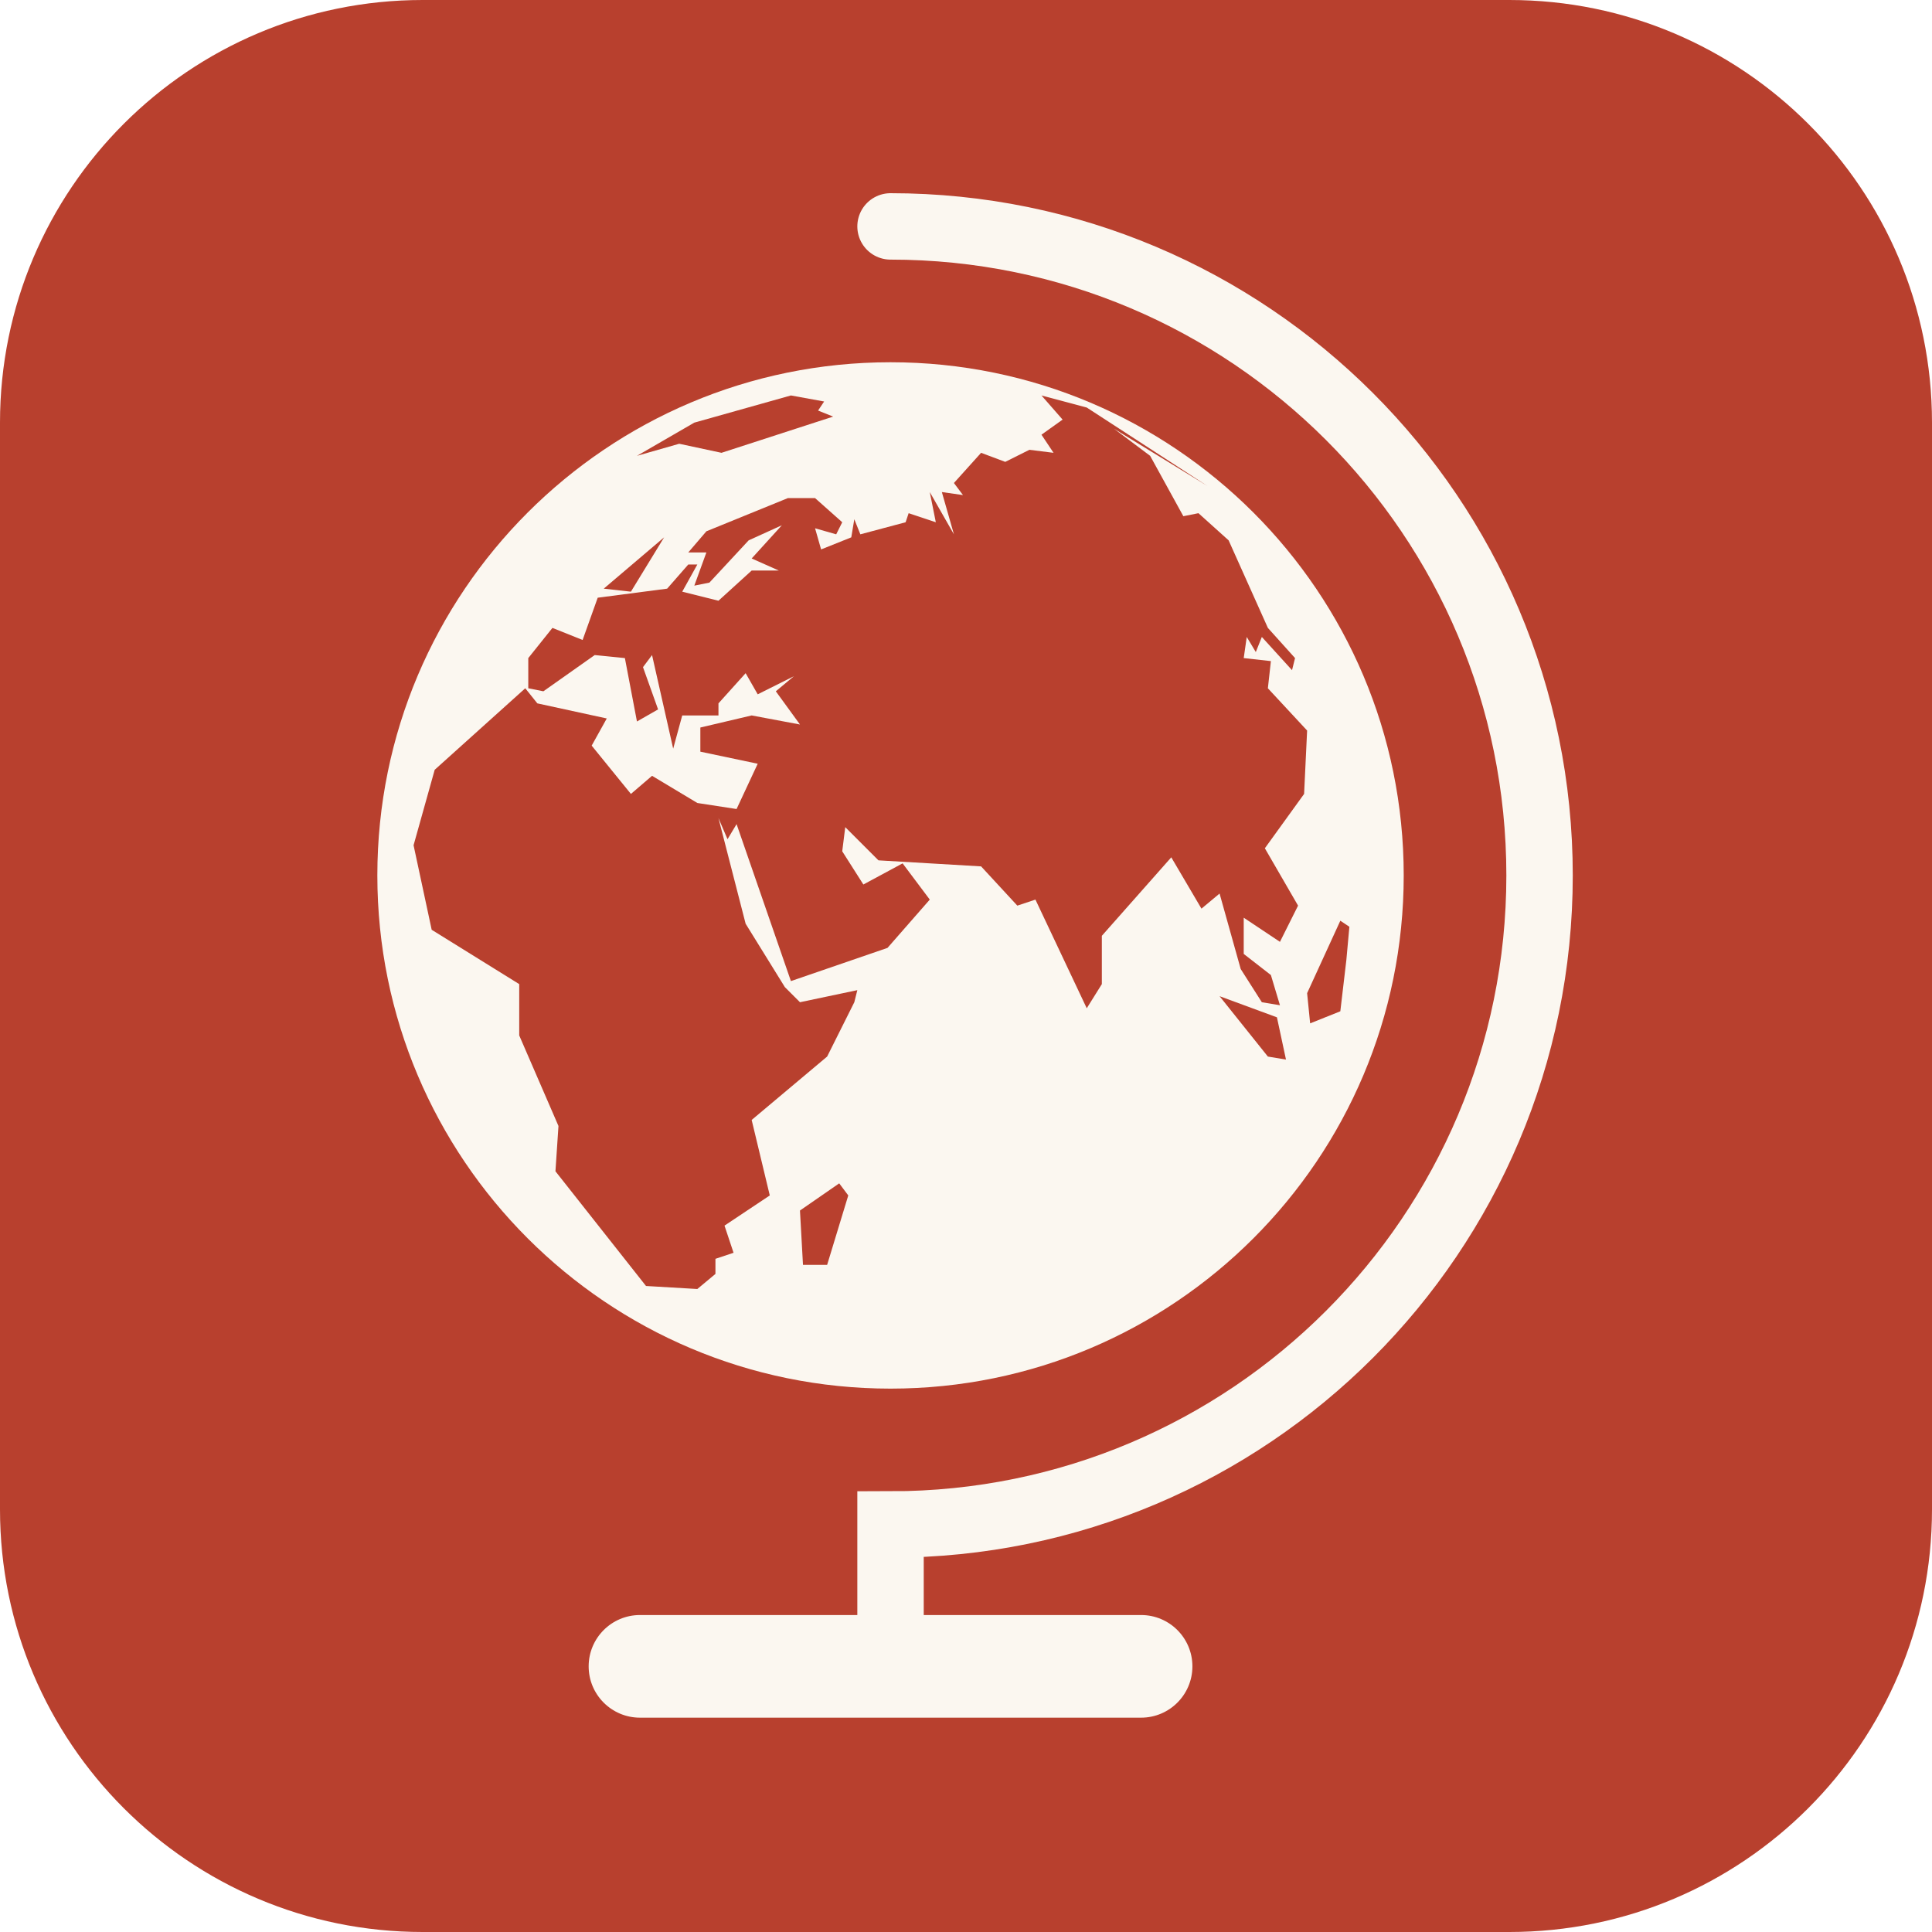
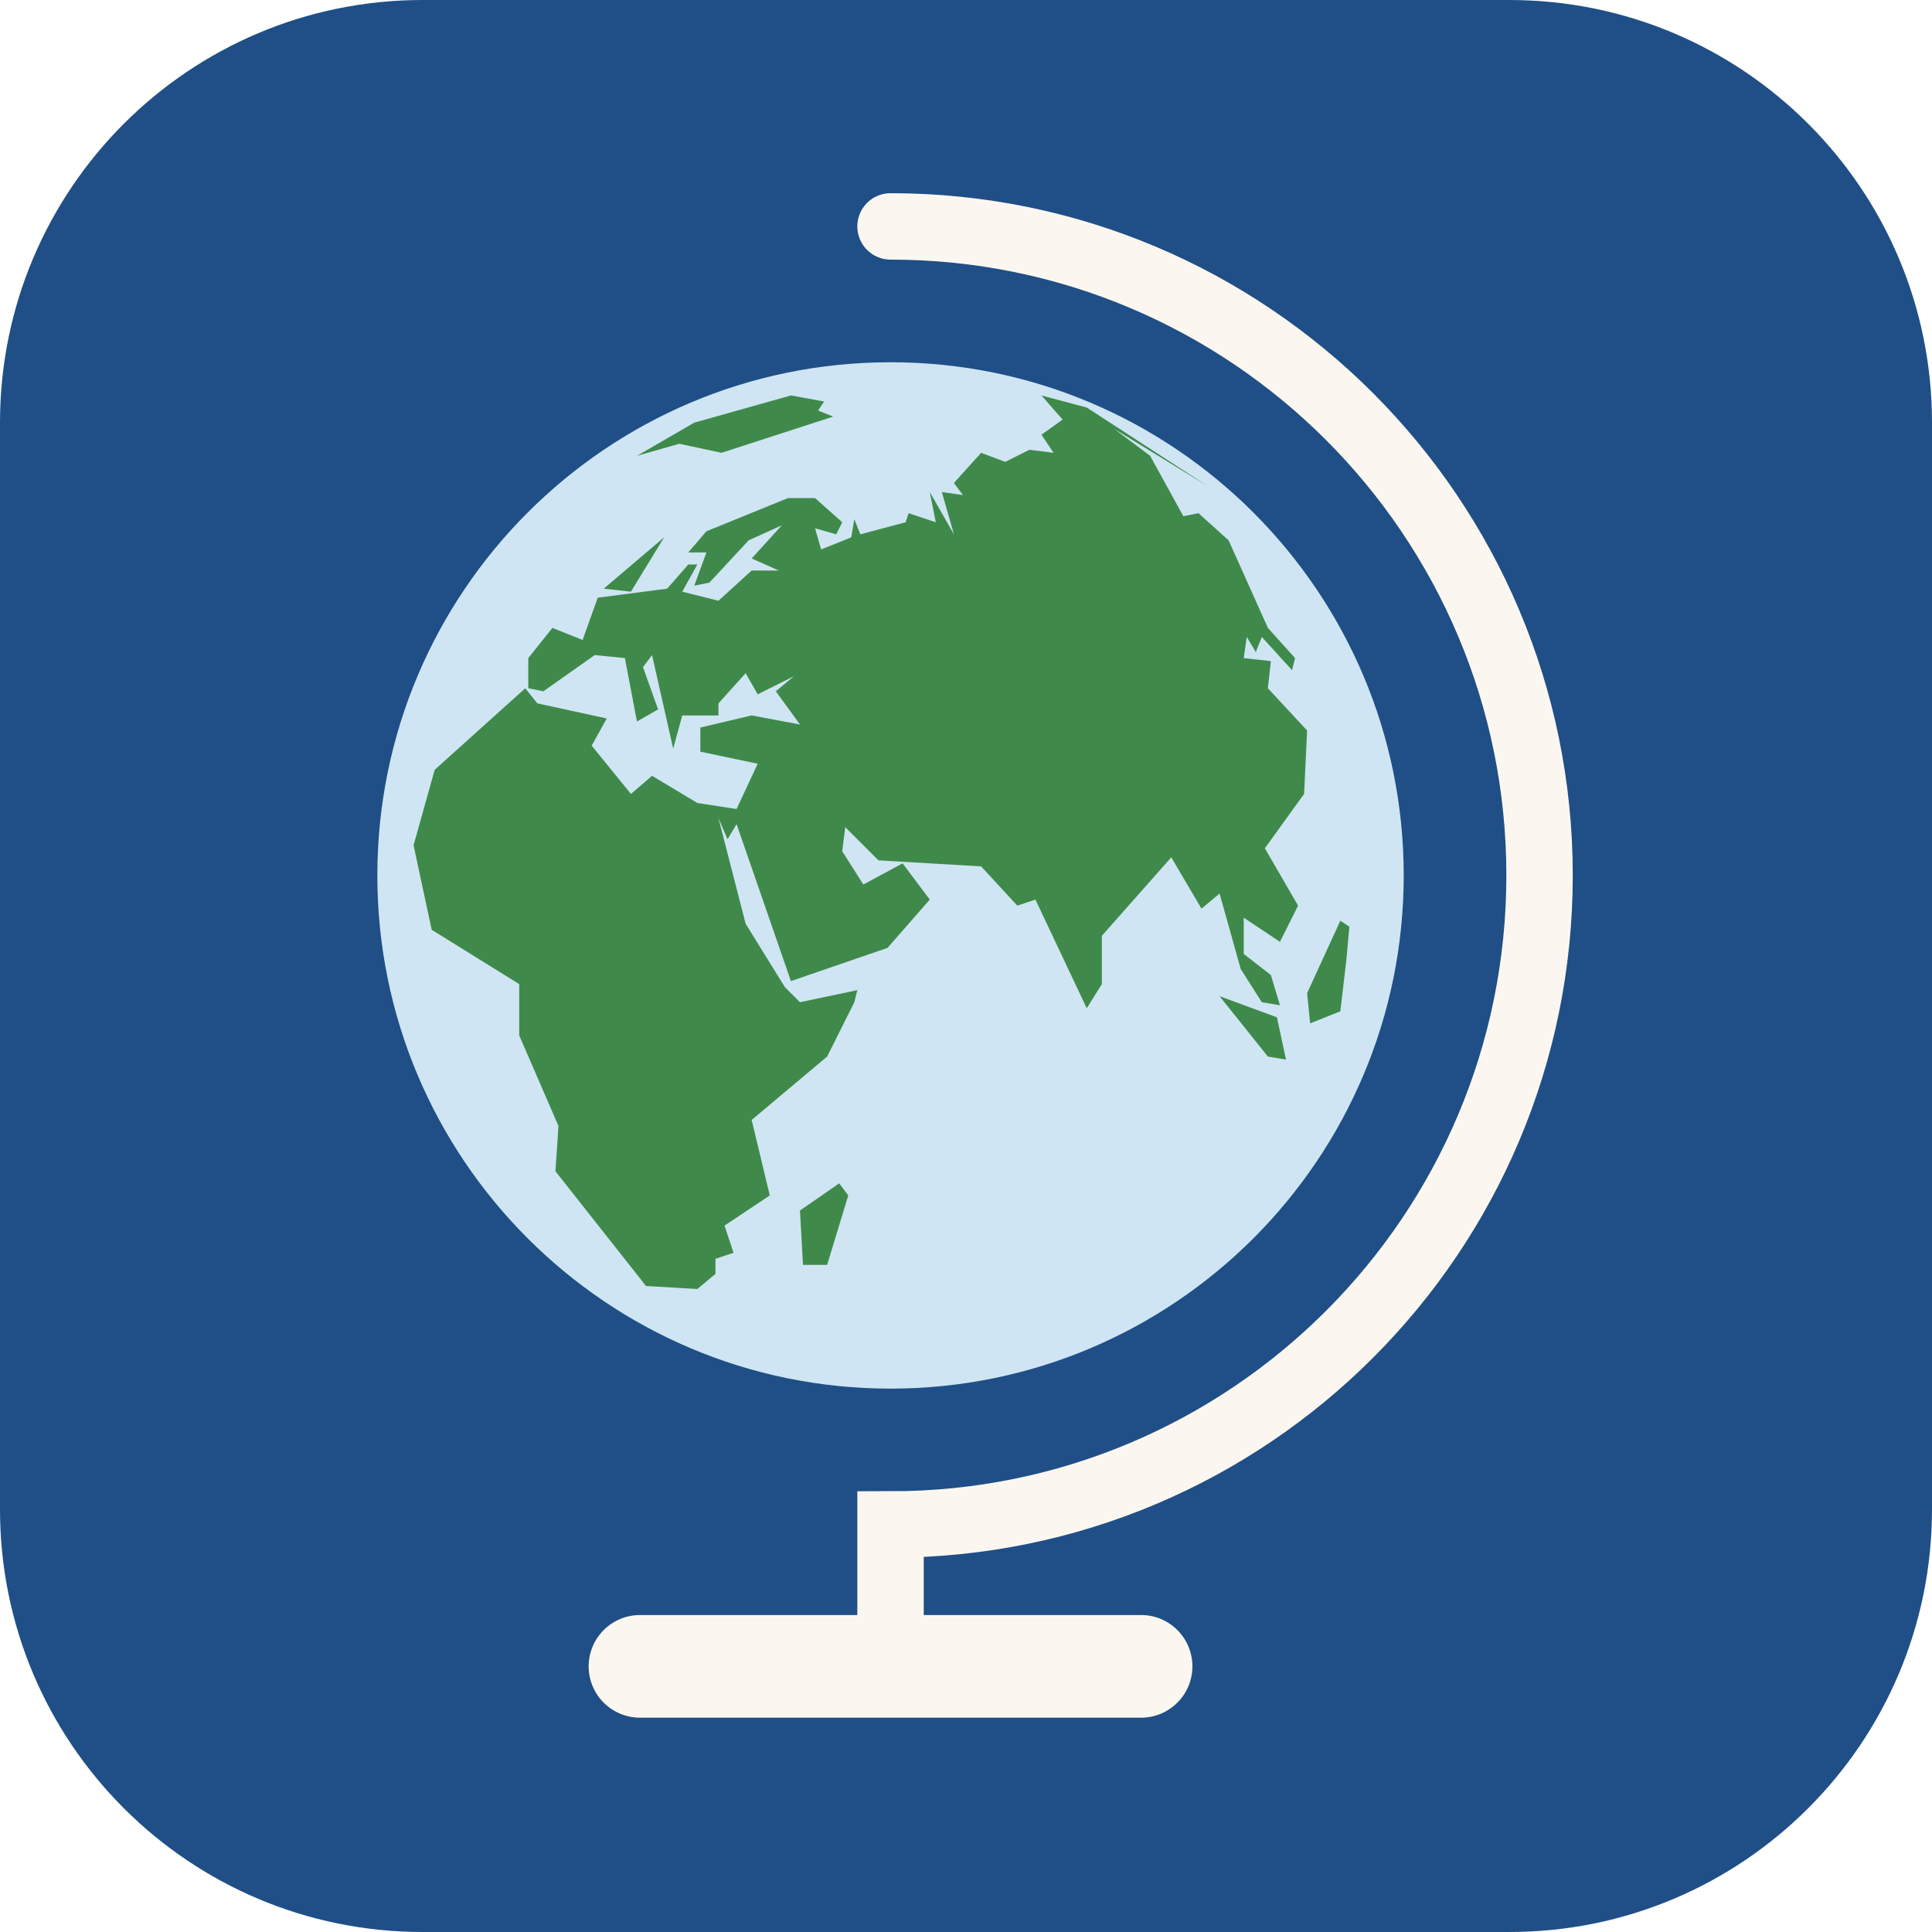
<svg xmlns="http://www.w3.org/2000/svg" viewBox="0 0 64 64">
-   <rect width="64" height="64" rx="14" fill="#b8402e" />
+   <rect width="64" height="64" rx="14" fill="#1f4f86" />
  <g transform="translate(32 32) scale(1) translate(-32 -32)">
    <defs>
      <clipPath id="gr-clip">
        <circle cx="32" cy="29" r="17" />
      </clipPath>
    </defs>
    <g transform="translate(-2.5 0)">
-       <circle class="gr-sea" cx="32" cy="29" r="17" fill="#fbf7f0" />
-       <path class="gr-land" clip-path="url(#gr-clip)" fill="#b8402e" d="M30.6 39.6L29.9 41.9L29.1 41.9L29.0 40.1L30.3 39.2ZM45.1 35.1L44.5 35.0L42.9 33.0L44.8 33.7ZM47.1 31.8L46.9 33.5L45.9 33.9L45.8 32.9L46.9 30.5L47.2 30.7ZM24.5 17.8L23.4 19.6L22.5 19.5ZM35.0 15.0L35.8 15.3L36.6 14.9L37.4 15.0L37.0 14.4L37.7 13.9L37.0 13.1L38.5 13.5L42.5 16.1L39.4 14.2L40.6 15.1L41.7 17.1L42.2 17.0L43.2 17.9L44.5 20.8L45.4 21.8L45.3 22.2L44.3 21.1L44.1 21.6L43.8 21.1L43.7 21.8L44.6 21.9L44.5 22.8L45.8 24.2L45.7 26.3L44.4 28.1L45.5 30.0L44.9 31.2L43.7 30.4L43.7 31.6L44.6 32.3L44.9 33.3L44.3 33.2L43.6 32.1L42.9 29.6L42.3 30.1L41.3 28.4L39.0 31.0L39.0 32.6L38.5 33.4L36.8 29.8L36.2 30.0L35.0 28.7L31.6 28.5L30.5 27.4L30.4 28.2L31.1 29.3L32.4 28.6L33.3 29.8L31.9 31.4L28.7 32.5L26.9 27.3L26.6 27.8L26.3 27.1L27.2 30.6L28.5 32.7L29.0 33.2L30.9 32.8L30.8 33.2L29.9 35.0L27.4 37.1L28.0 39.6L26.5 40.6L26.8 41.5L26.2 41.7L26.2 42.2L25.6 42.7L23.9 42.6L20.9 38.8L21.0 37.3L19.7 34.3L19.7 32.6L16.8 30.8L16.2 28.0L16.9 25.5L19.9 22.8L20.3 23.3L22.6 23.8L22.1 24.7L23.4 26.3L24.1 25.7L25.6 26.6L26.9 26.8L27.6 25.3L25.7 24.9L25.7 24.1L27.4 23.7L29.0 24.0L28.2 22.9L28.8 22.4L27.6 23.0L27.2 22.3L26.3 23.3L26.3 23.7L25.1 23.7L24.8 24.8L24.1 21.7L23.8 22.1L24.3 23.5L23.6 23.9L23.2 21.8L22.2 21.7L20.5 22.9L20.0 22.8L20.0 21.8L20.8 20.8L21.8 21.2L22.3 19.8L24.6 19.5L25.3 18.7L25.6 18.7L25.1 19.6L26.3 19.9L27.4 18.9L28.3 18.9L27.4 18.5L28.4 17.4L27.3 17.9L26.0 19.3L25.5 19.4L25.9 18.3L25.3 18.3L25.9 17.6L28.6 16.5L29.5 16.5L30.4 17.3L30.2 17.7L29.5 17.5L29.7 18.2L30.7 17.8L30.8 17.2L31.0 17.7L32.5 17.3L32.6 17.0L33.5 17.3L33.3 16.3L34.1 17.7L33.7 16.3L34.4 16.4L34.1 16.0ZM30.1 13.8L26.4 15.0L25.0 14.7L23.6 15.1L25.5 14.0L28.7 13.1L29.8 13.3L29.6 13.6Z" />
+       <circle class="gr-sea" cx="32" cy="29" r="17" fill="#cfe5f3" />
+       <path class="gr-land" clip-path="url(#gr-clip)" fill="#3f8a4a" d="M30.6 39.6L29.9 41.9L29.1 41.9L29.0 40.1L30.3 39.2ZM45.1 35.1L44.5 35.0L42.9 33.0L44.8 33.7ZM47.1 31.8L46.9 33.5L45.9 33.9L45.8 32.9L46.9 30.5L47.2 30.7ZM24.5 17.8L23.4 19.6L22.5 19.5ZM35.0 15.0L35.8 15.3L36.6 14.9L37.4 15.0L37.0 14.4L37.7 13.9L37.0 13.1L38.5 13.5L42.5 16.1L39.4 14.2L40.6 15.1L41.7 17.1L42.2 17.0L43.2 17.9L44.5 20.8L45.4 21.8L45.3 22.2L44.3 21.1L44.1 21.6L43.8 21.1L43.7 21.8L44.6 21.9L44.5 22.8L45.8 24.2L45.7 26.3L44.4 28.1L45.5 30.0L44.9 31.2L43.7 30.4L43.7 31.6L44.6 32.3L44.9 33.3L44.3 33.2L43.6 32.1L42.9 29.6L42.3 30.1L41.3 28.4L39.0 31.0L39.0 32.6L38.5 33.4L36.8 29.8L36.2 30.0L35.0 28.7L31.6 28.5L30.5 27.4L30.4 28.2L31.1 29.3L32.4 28.6L33.3 29.8L31.9 31.4L28.7 32.5L26.9 27.3L26.6 27.8L26.3 27.1L27.2 30.6L28.5 32.7L29.0 33.2L30.9 32.8L30.8 33.2L29.9 35.0L27.4 37.1L28.0 39.6L26.5 40.6L26.8 41.5L26.2 41.7L26.2 42.2L25.6 42.7L23.9 42.6L20.9 38.8L21.0 37.3L19.7 34.3L19.7 32.6L16.8 30.8L16.2 28.0L16.9 25.5L19.9 22.8L20.3 23.3L22.6 23.8L22.1 24.7L23.4 26.3L24.1 25.7L25.6 26.6L26.9 26.8L27.6 25.3L25.7 24.9L25.7 24.1L27.4 23.7L29.0 24.0L28.2 22.9L28.8 22.4L27.6 23.0L27.2 22.3L26.3 23.3L26.3 23.7L25.1 23.7L24.8 24.8L24.1 21.7L23.8 22.1L24.3 23.5L23.6 23.9L23.2 21.8L22.2 21.7L20.5 22.9L20.0 22.8L20.0 21.8L20.8 20.8L21.8 21.2L22.3 19.8L24.6 19.5L25.3 18.7L25.6 18.7L25.1 19.6L26.3 19.9L27.4 18.9L28.3 18.9L27.4 18.5L28.4 17.4L27.3 17.9L26.0 19.3L25.5 19.4L25.9 18.3L25.3 18.3L25.9 17.6L28.6 16.5L29.5 16.5L30.4 17.3L30.2 17.7L29.5 17.5L29.7 18.2L30.7 17.8L30.8 17.2L31.0 17.7L32.5 17.3L32.6 17.0L33.5 17.3L33.3 16.3L34.1 17.7L33.7 16.3L34.4 16.4L34.1 16.0ZM30.1 13.8L26.4 15.0L25.0 14.7L23.6 15.1L25.5 14.0L28.7 13.1L29.8 13.3L29.6 13.6Z" />
      <path class="gr-frame" d="M32 7.5A21.5 21.5 0 0 1 32 50.5V54.5" fill="none" stroke="#fbf7f0" stroke-width="2.2" stroke-linecap="round" />
      <rect class="gr-base" x="22" y="53.5" width="20" height="3.4" rx="1.7" fill="#fbf7f0" />
    </g>
  </g>
</svg>
